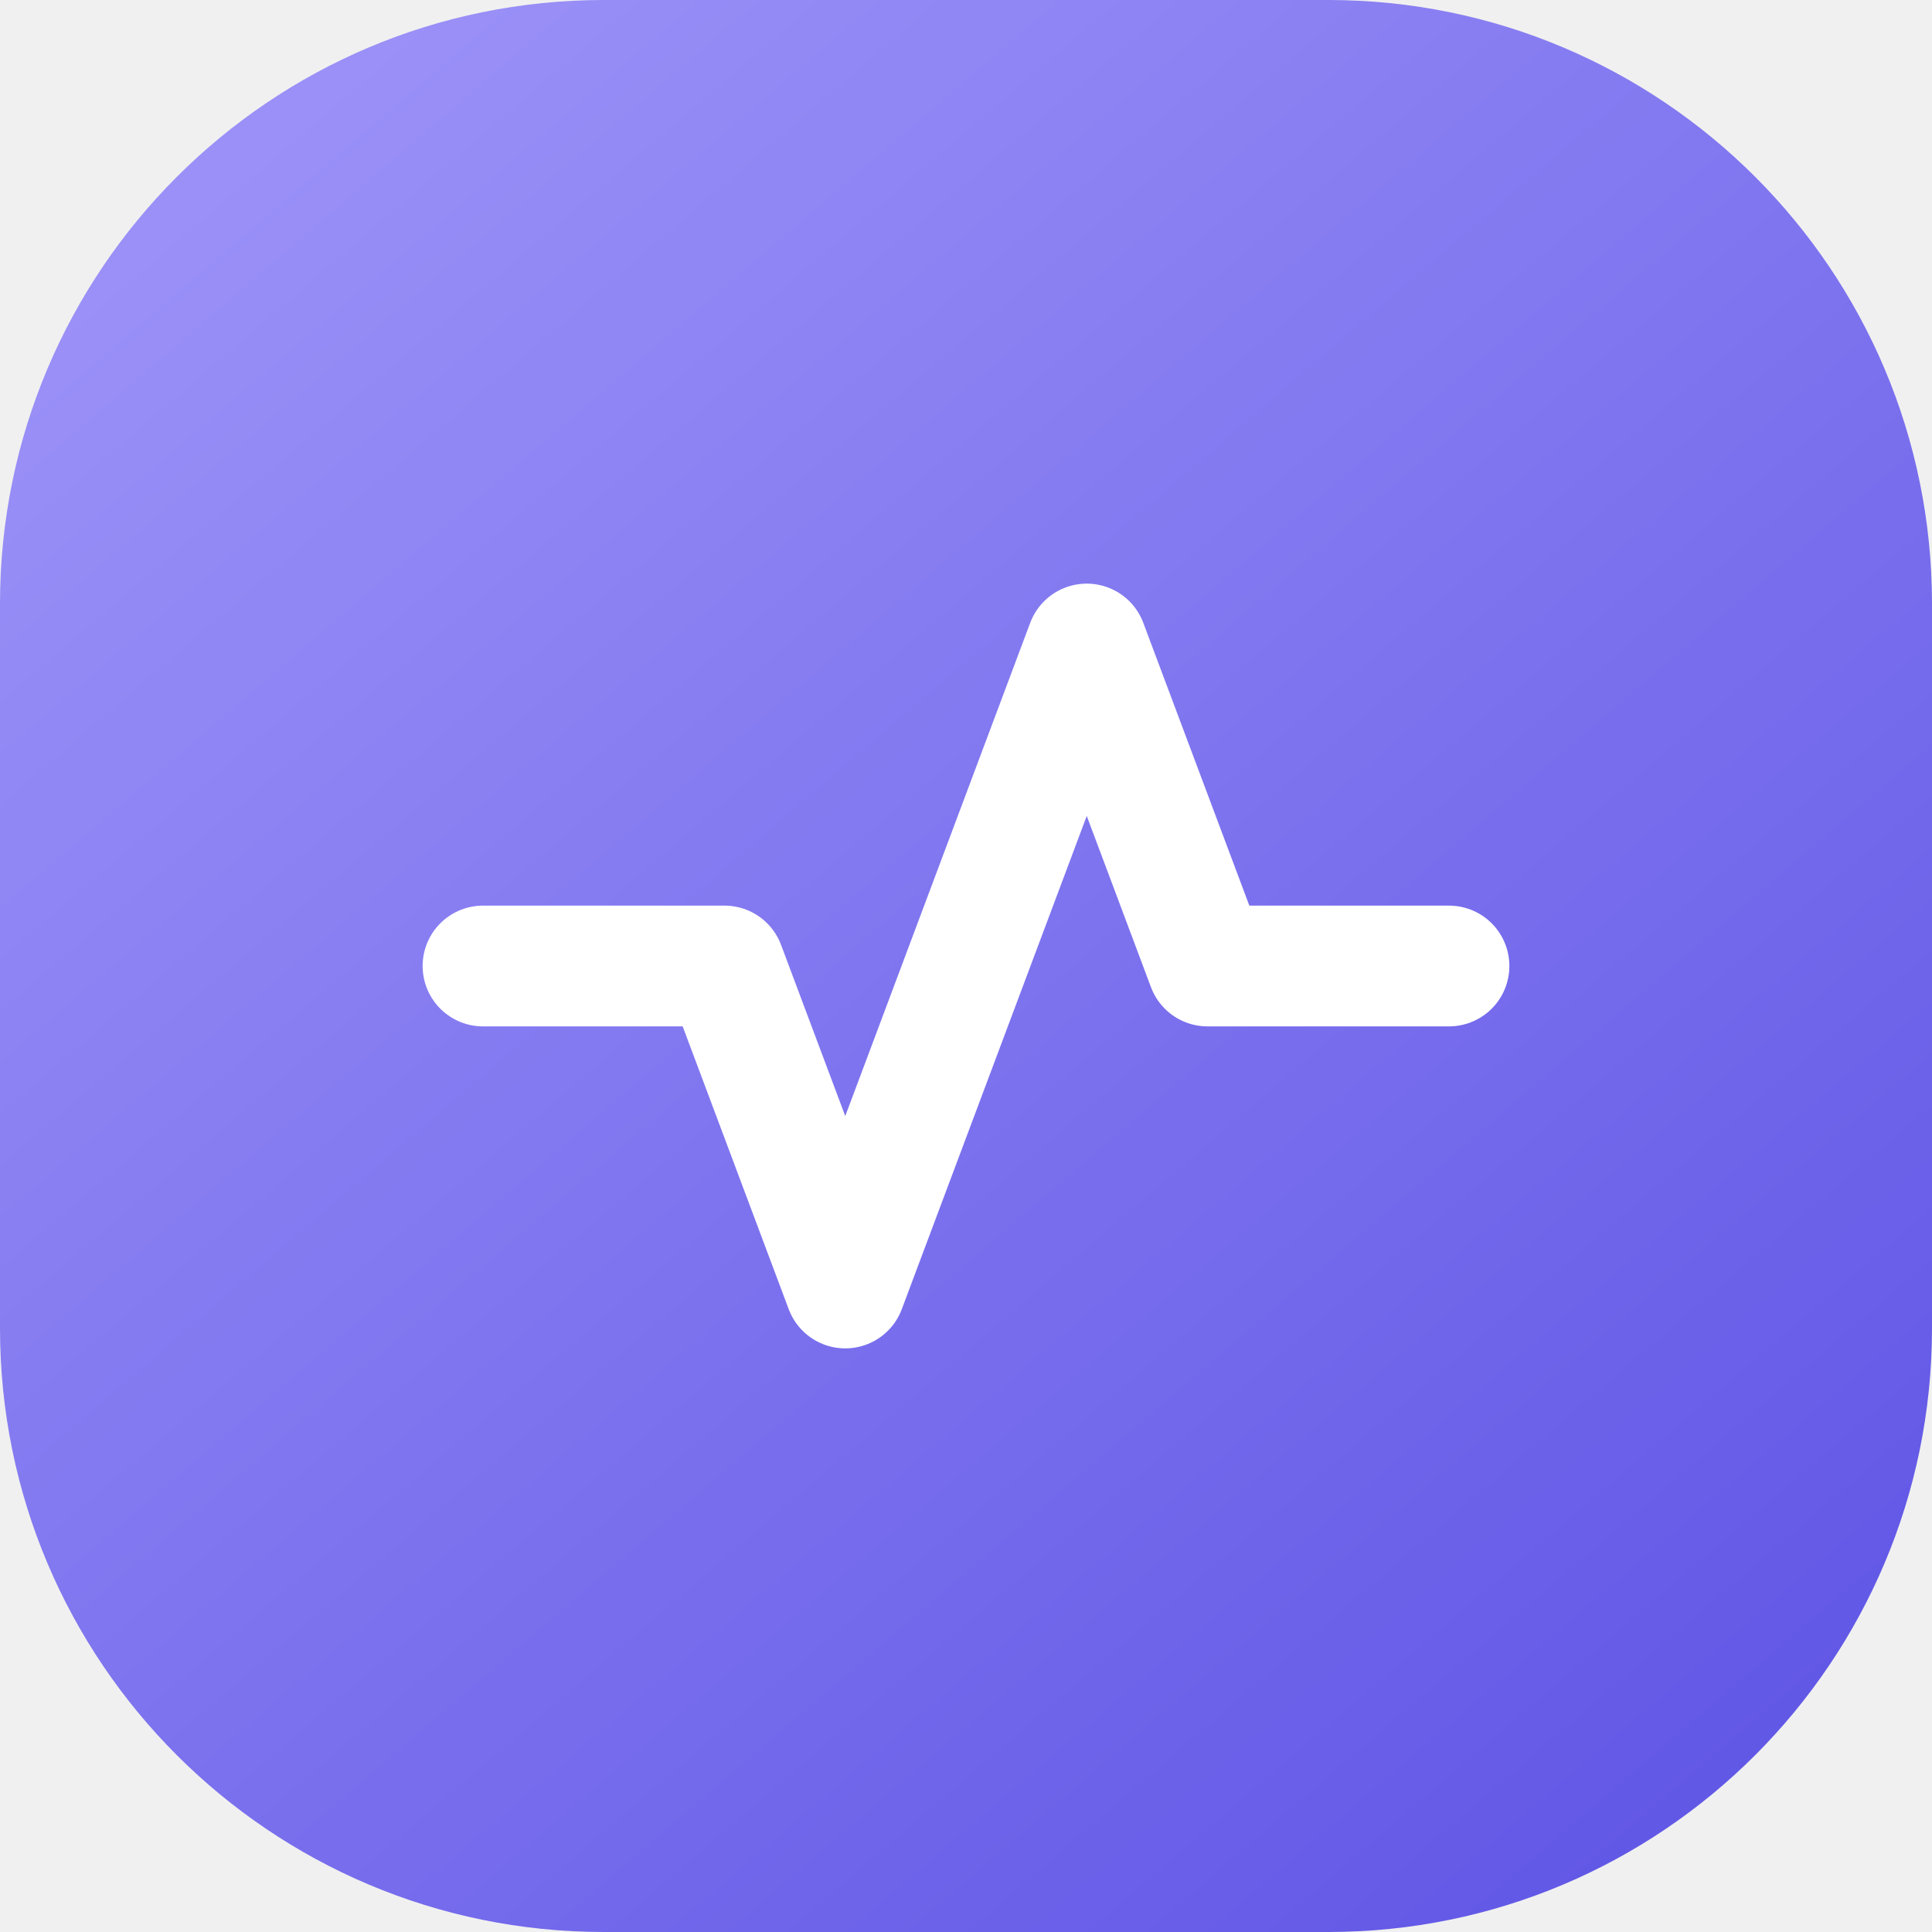
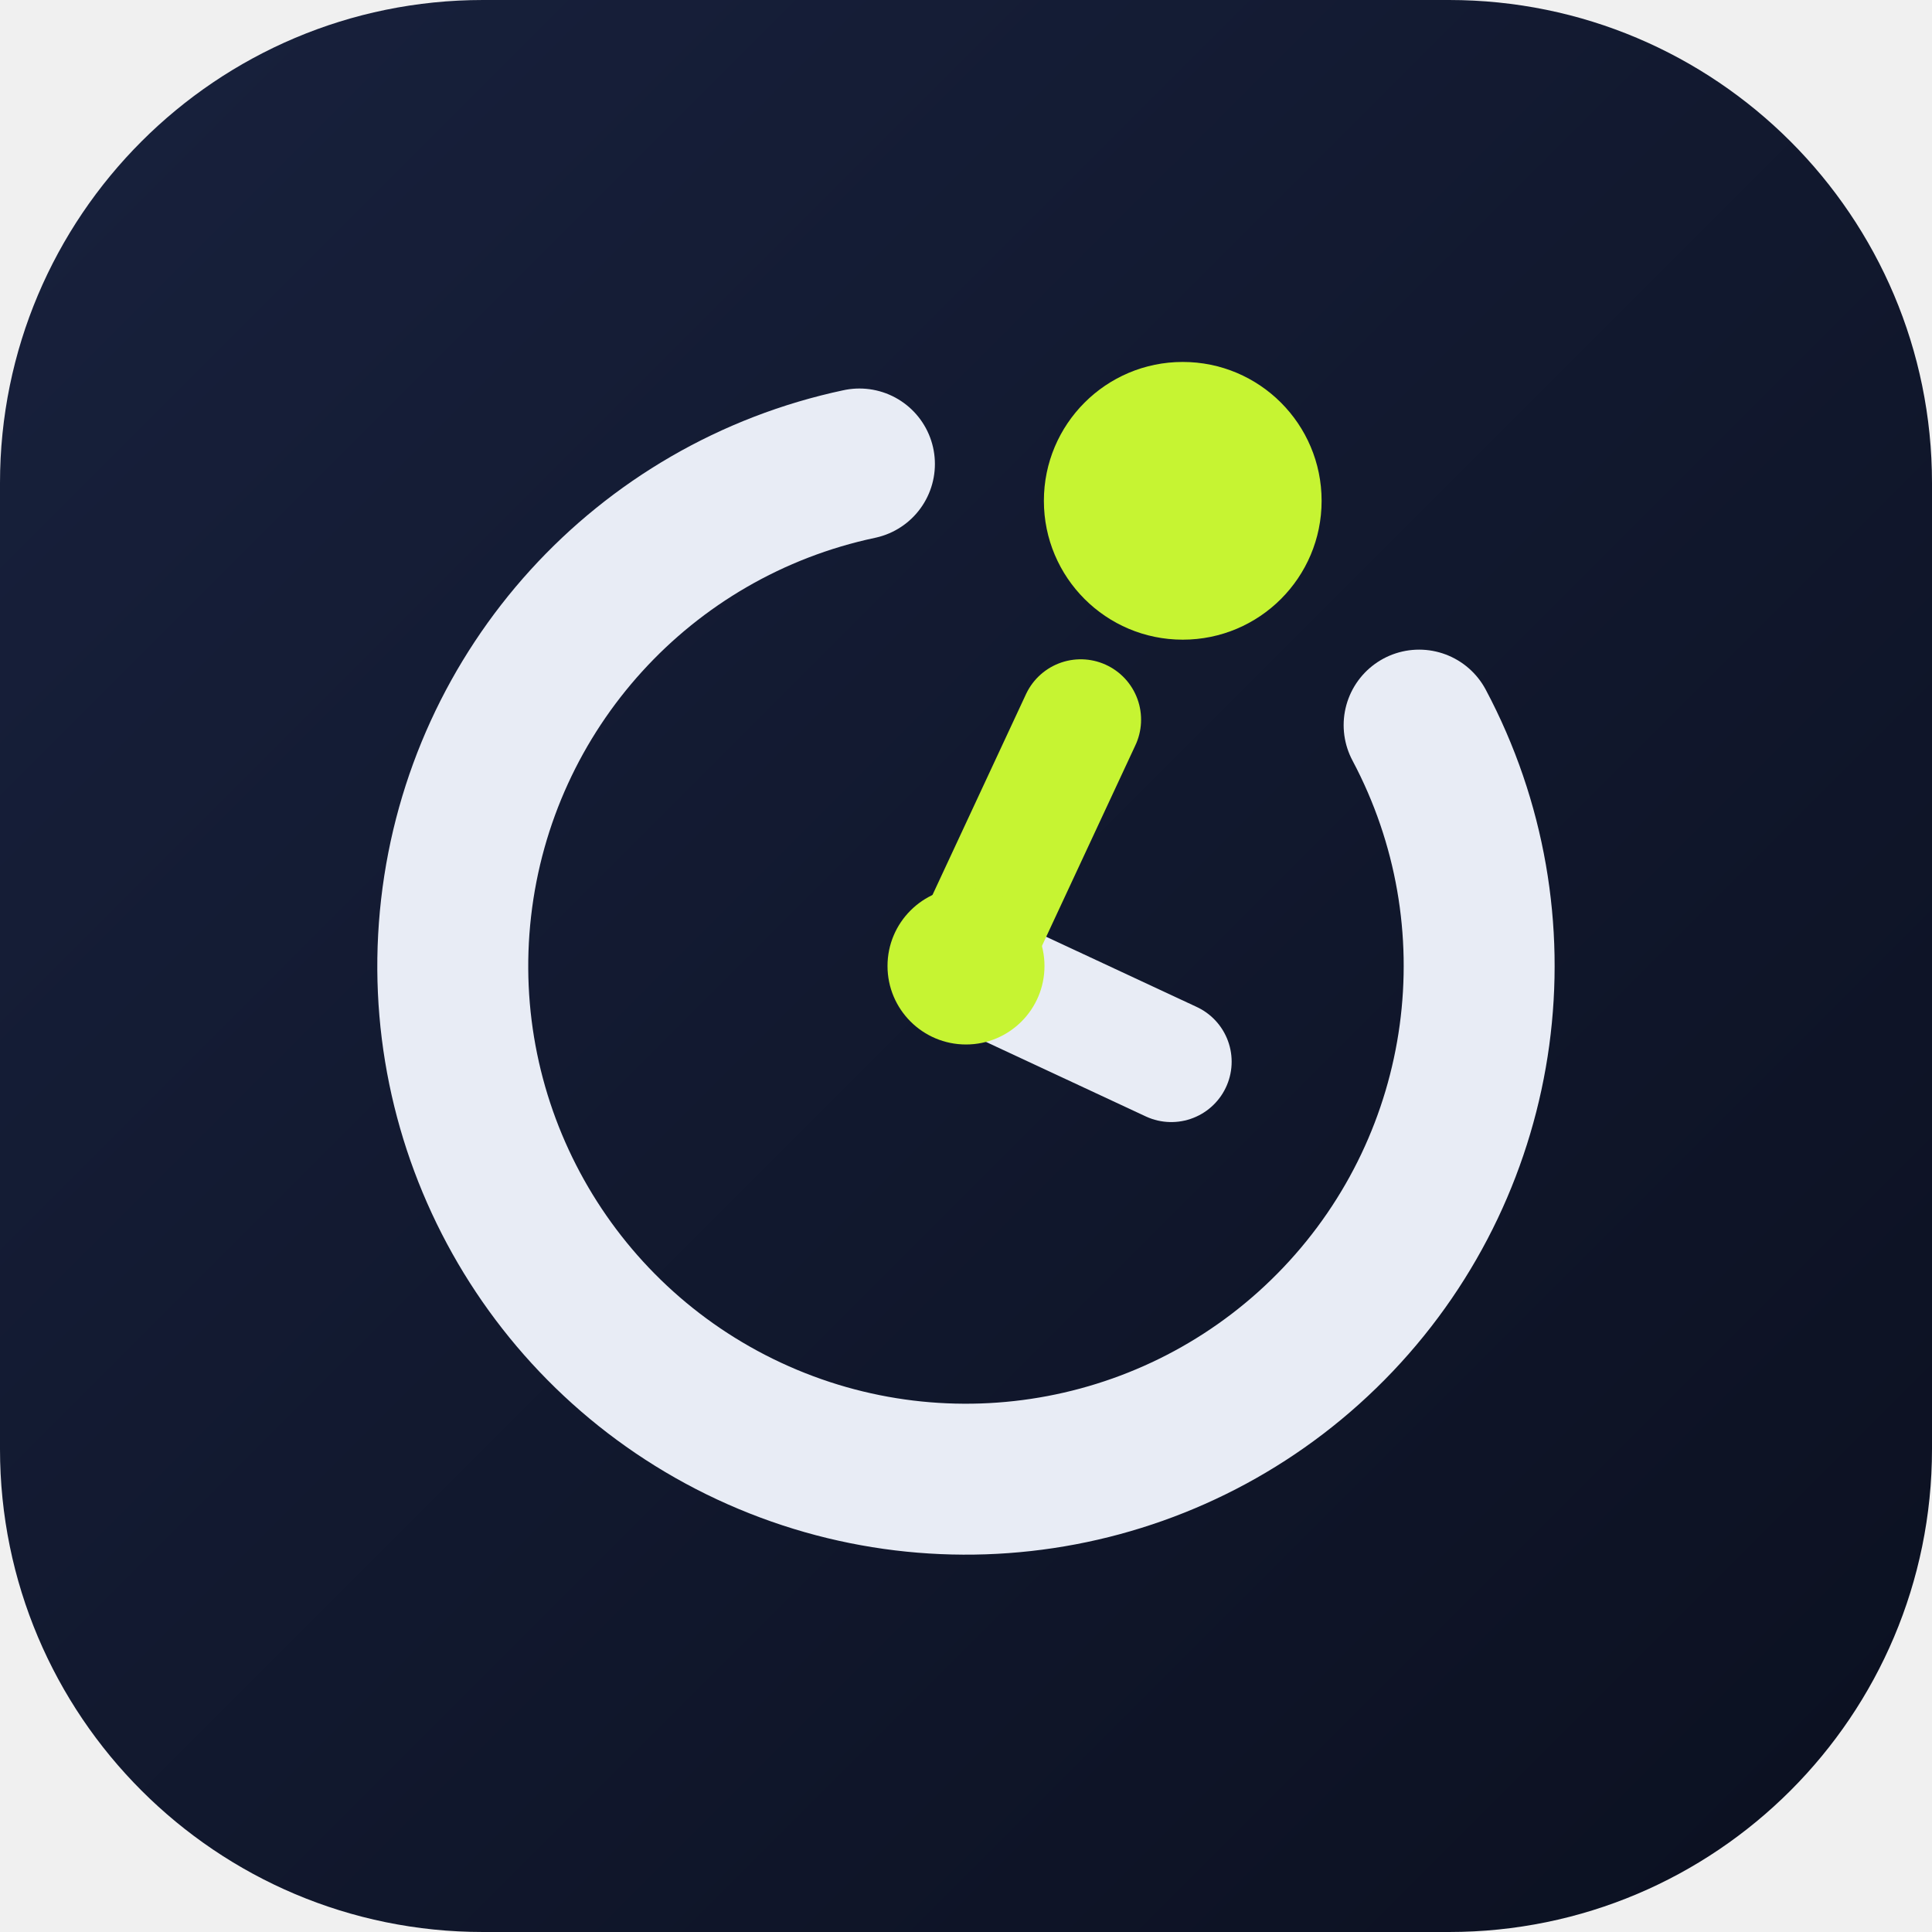
- <svg xmlns="http://www.w3.org/2000/svg" viewBox="0 0 48 48">
+ <svg xmlns="http://www.w3.org/2000/svg" viewBox="0 0 64 64" role="img" aria-label="Kairo">
  <defs>
-     <linearGradient id="g" x1="6" y1="4" x2="42" y2="46" gradientUnits="userSpaceOnUse">
-       <stop offset="0" stop-color="#9a90f7" />
-       <stop offset="1" stop-color="#6157e6" />
+     <linearGradient id="kairo-tile" x1="0" y1="0" x2="64" y2="64" gradientUnits="userSpaceOnUse">
+       <stop offset="0" stop-color="#18213D" />
+       <stop offset="1" stop-color="#0B1020" />
    </linearGradient>
  </defs>
-   <rect width="48" height="48" rx="15" fill="url(#g)" />
-   <path d="M12 24h6l3 8 6-16 3 8h6" fill="none" stroke="#fff" stroke-width="3" stroke-linecap="round" stroke-linejoin="round" />
+   <rect width="64" height="64" rx="16" fill="url(#kairo-tile)" />
+   <path d="M47.01 24.02A17 17 0 1 1 28.47 15.37" fill="none" stroke="#E8ECF5" stroke-width="5" stroke-linecap="round" />
+   <path d="M32 32 38.8 35.17" fill="none" stroke="#E8ECF5" stroke-width="4" stroke-linecap="round" />
+   <path d="M32 32 35.80 23.84" fill="none" stroke="#C6F432" stroke-width="4" stroke-linecap="round" />
+   <circle cx="32" cy="32" r="2.6" fill="#C6F432" />
+   <circle cx="39.18" cy="16.59" r="4.6" fill="#C6F432" />
</svg>
